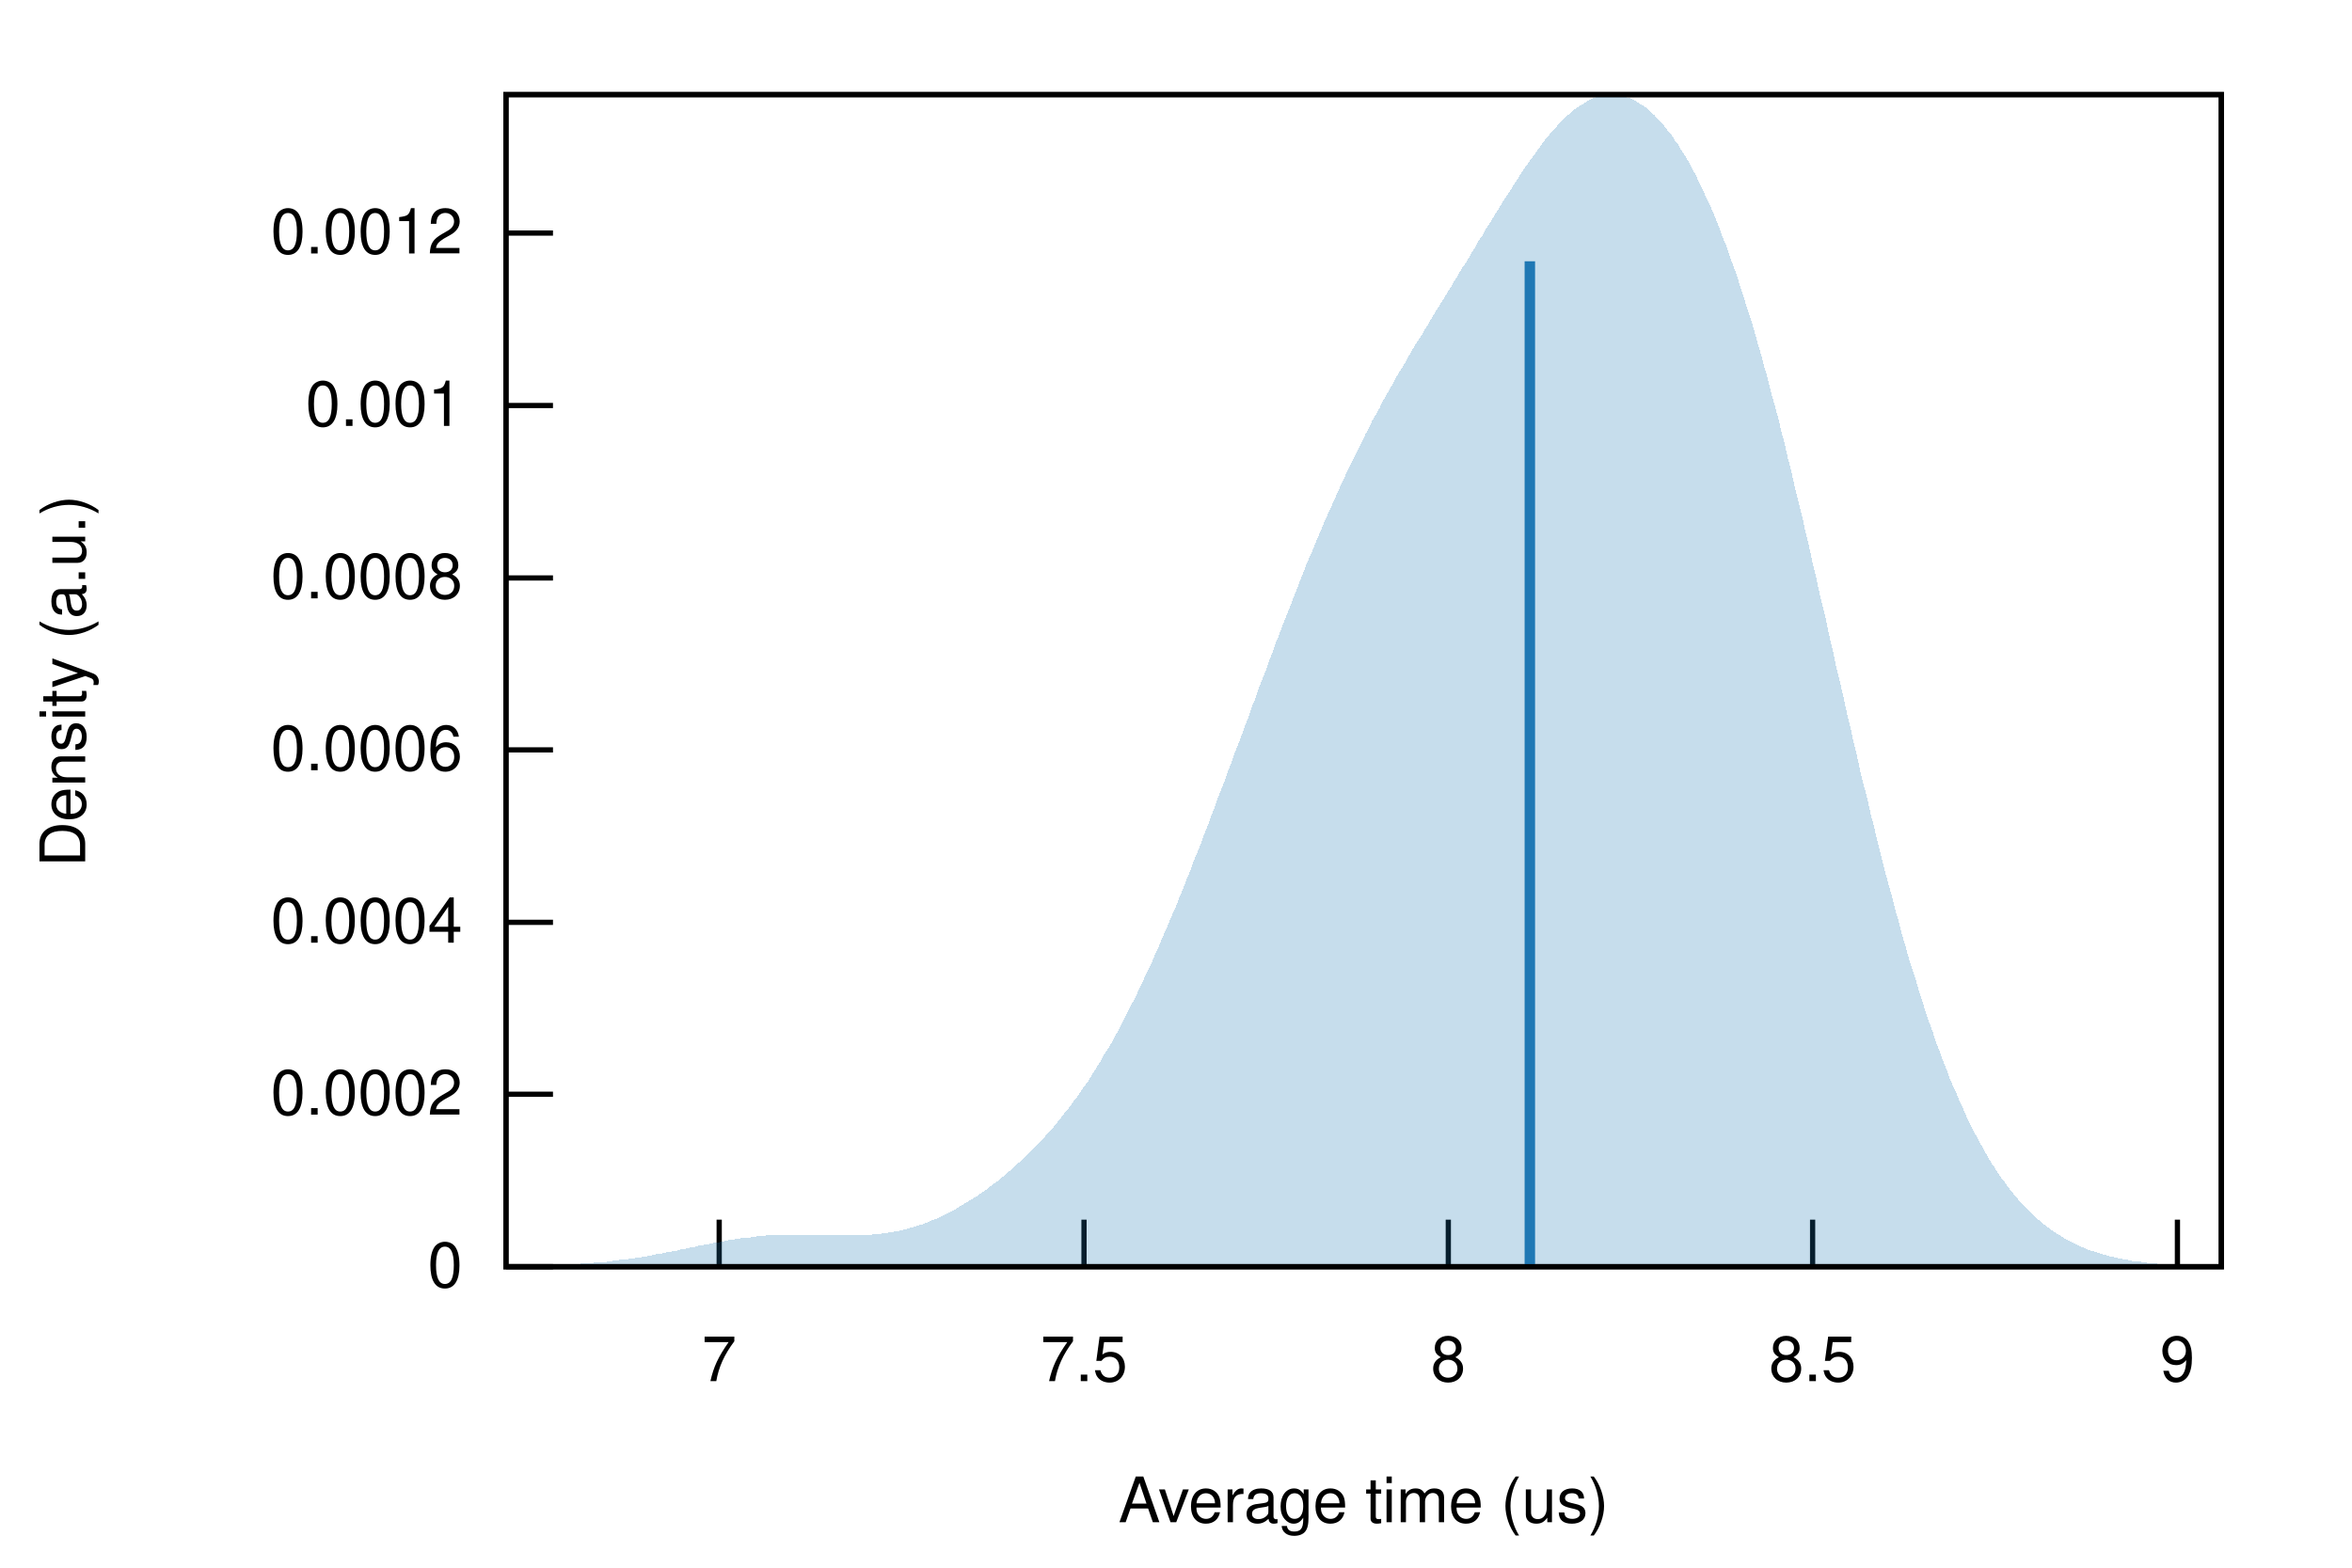
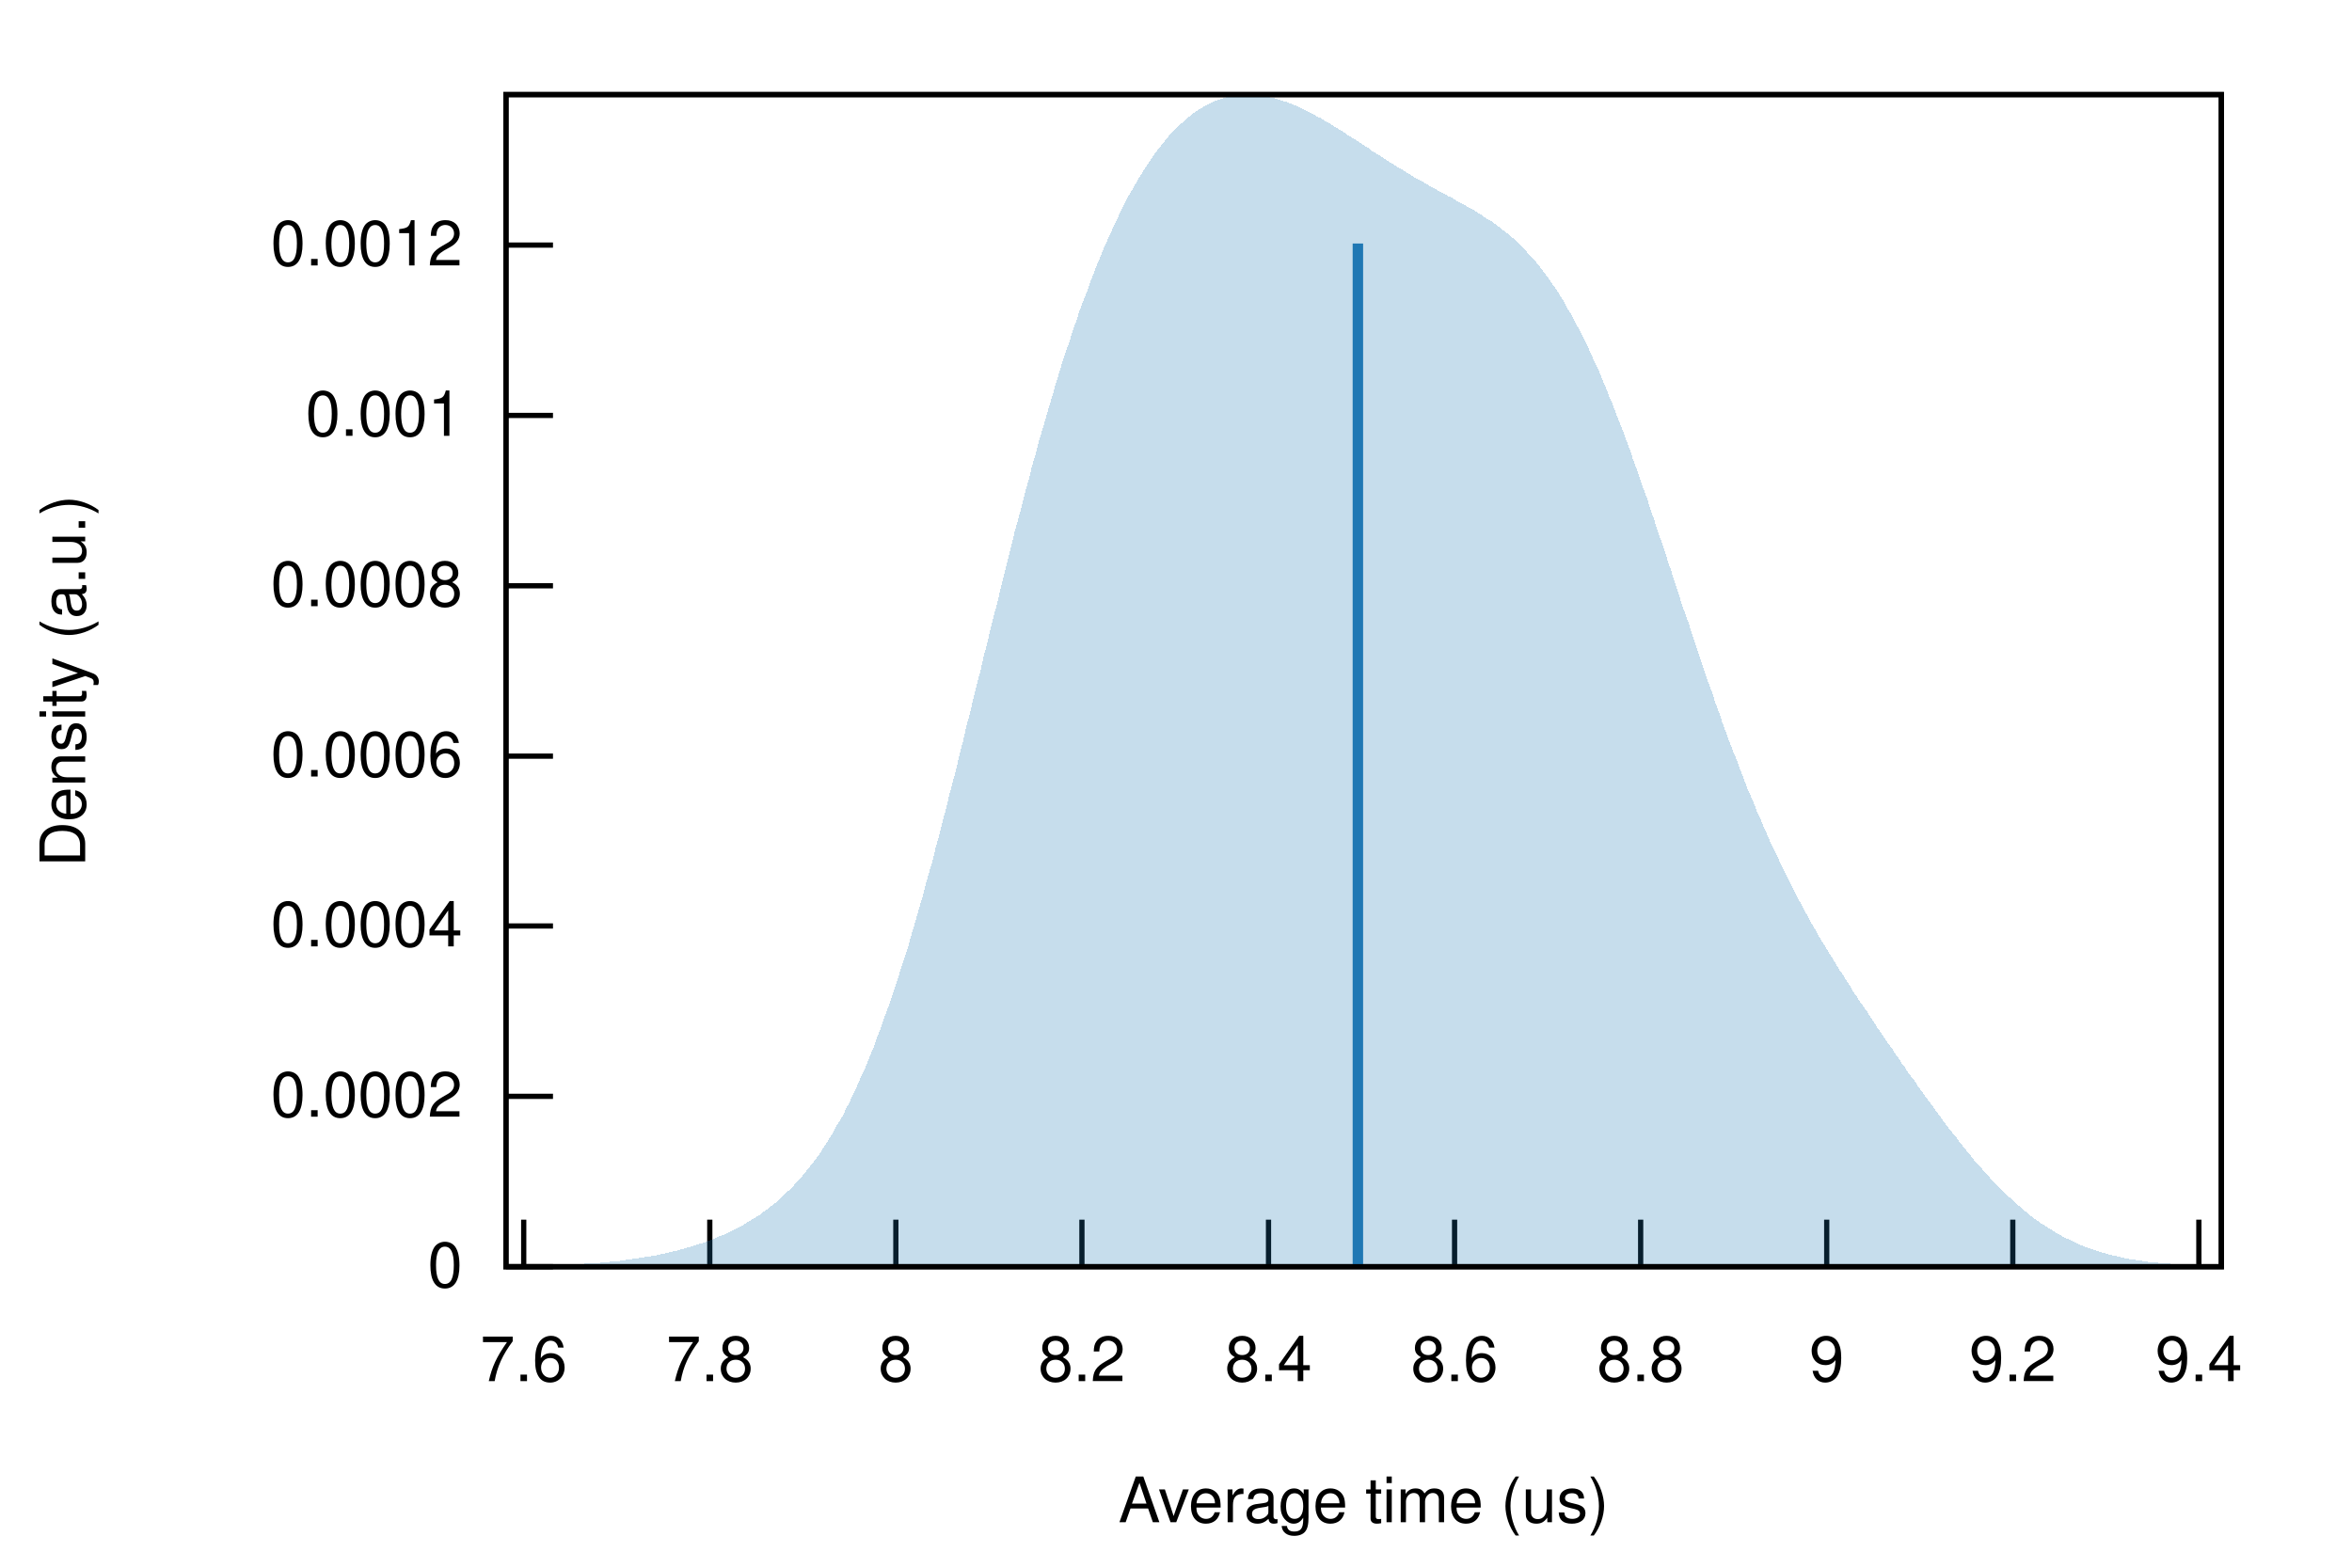
<svg xmlns="http://www.w3.org/2000/svg" xmlns:xlink="http://www.w3.org/1999/xlink" viewBox="0 0 450 300">
  <g id="gnuplot_canvas">
    <rect x="0" y="0" width="450" height="300" fill="none" />
    <defs>
      <circle id="gpDot" r="0.5" stroke-width="0.5" stroke="currentColor" />
      <path id="gpPt0" stroke-width="0.222" stroke="currentColor" d="M-1,0 h2 M0,-1 v2" />
      <path id="gpPt1" stroke-width="0.222" stroke="currentColor" d="M-1,-1 L1,1 M1,-1 L-1,1" />
      <path id="gpPt2" stroke-width="0.222" stroke="currentColor" d="M-1,0 L1,0 M0,-1 L0,1 M-1,-1 L1,1 M-1,1 L1,-1" />
      <rect id="gpPt3" stroke-width="0.222" stroke="currentColor" x="-1" y="-1" width="2" height="2" />
      <rect id="gpPt4" stroke-width="0.222" stroke="currentColor" fill="currentColor" x="-1" y="-1" width="2" height="2" />
      <circle id="gpPt5" stroke-width="0.222" stroke="currentColor" cx="0" cy="0" r="1" />
      <use xlink:href="#gpPt5" id="gpPt6" fill="currentColor" stroke="none" />
      <path id="gpPt7" stroke-width="0.222" stroke="currentColor" d="M0,-1.33 L-1.33,0.67 L1.33,0.67 z" />
      <use xlink:href="#gpPt7" id="gpPt8" fill="currentColor" stroke="none" />
      <use xlink:href="#gpPt7" id="gpPt9" stroke="currentColor" transform="rotate(180)" />
      <use xlink:href="#gpPt9" id="gpPt10" fill="currentColor" stroke="none" />
      <use xlink:href="#gpPt3" id="gpPt11" stroke="currentColor" transform="rotate(45)" />
      <use xlink:href="#gpPt11" id="gpPt12" fill="currentColor" stroke="none" />
      <path id="gpPt13" stroke-width="0.222" stroke="currentColor" d="M0,1.330 L1.265,0.411 L0.782,-1.067 L-0.782,-1.076 L-1.265,0.411 z" />
      <use xlink:href="#gpPt13" id="gpPt14" fill="currentColor" stroke="none" />
      <filter id="textbox" filterUnits="objectBoundingBox" x="0" y="0" height="1" width="1">
        <feFlood flood-color="white" flood-opacity="1" result="bgnd" />
        <feComposite in="SourceGraphic" in2="bgnd" operator="atop" />
      </filter>
      <filter id="greybox" filterUnits="objectBoundingBox" x="0" y="0" height="1" width="1">
        <feFlood flood-color="lightgrey" flood-opacity="1" result="grey" />
        <feComposite in="SourceGraphic" in2="grey" operator="atop" />
      </filter>
    </defs>
    <g fill="none" color="white" stroke="currentColor" stroke-width="1.00" stroke-linecap="butt" stroke-linejoin="miter">
</g>
    <g fill="none" color="black" stroke="currentColor" stroke-width="1.00" stroke-linecap="butt" stroke-linejoin="miter">
      <path stroke="black" d="M96.8,242.4 L105.8,242.4  " />
      <g transform="translate(88.5,246.3)" stroke="none" fill="black" font-family="Helvetica" font-size="12.00" text-anchor="end">
        <text>
          <tspan font-family="Helvetica"> 0</tspan>
        </text>
      </g>
    </g>
    <g fill="none" color="black" stroke="currentColor" stroke-width="1.00" stroke-linecap="butt" stroke-linejoin="miter">
-       <path stroke="black" d="M96.8,209.4 L105.8,209.4  " />
-       <g transform="translate(88.5,213.3)" stroke="none" fill="black" font-family="Helvetica" font-size="12.00" text-anchor="end">
+       <path stroke="black" d="M96.8,209.8 L105.8,209.8  " />
+       <g transform="translate(88.5,213.7)" stroke="none" fill="black" font-family="Helvetica" font-size="12.00" text-anchor="end">
        <text>
          <tspan font-family="Helvetica"> 0.0002</tspan>
        </text>
      </g>
    </g>
    <g fill="none" color="black" stroke="currentColor" stroke-width="1.00" stroke-linecap="butt" stroke-linejoin="miter">
-       <path stroke="black" d="M96.8,176.5 L105.8,176.5  " />
-       <g transform="translate(88.5,180.4)" stroke="none" fill="black" font-family="Helvetica" font-size="12.00" text-anchor="end">
+       <path stroke="black" d="M96.8,177.2 L105.8,177.2  " />
+       <g transform="translate(88.5,181.1)" stroke="none" fill="black" font-family="Helvetica" font-size="12.00" text-anchor="end">
        <text>
          <tspan font-family="Helvetica"> 0.0004</tspan>
        </text>
      </g>
    </g>
    <g fill="none" color="black" stroke="currentColor" stroke-width="1.00" stroke-linecap="butt" stroke-linejoin="miter">
-       <path stroke="black" d="M96.8,143.5 L105.8,143.5  " />
-       <g transform="translate(88.5,147.4)" stroke="none" fill="black" font-family="Helvetica" font-size="12.00" text-anchor="end">
+       <path stroke="black" d="M96.8,144.7 L105.8,144.7  " />
+       <g transform="translate(88.5,148.6)" stroke="none" fill="black" font-family="Helvetica" font-size="12.00" text-anchor="end">
        <text>
          <tspan font-family="Helvetica"> 0.0006</tspan>
        </text>
      </g>
    </g>
    <g fill="none" color="black" stroke="currentColor" stroke-width="1.00" stroke-linecap="butt" stroke-linejoin="miter">
-       <path stroke="black" d="M96.8,110.6 L105.8,110.6  " />
-       <g transform="translate(88.5,114.5)" stroke="none" fill="black" font-family="Helvetica" font-size="12.00" text-anchor="end">
+       <path stroke="black" d="M96.8,112.1 L105.8,112.1  " />
+       <g transform="translate(88.5,116.0)" stroke="none" fill="black" font-family="Helvetica" font-size="12.00" text-anchor="end">
        <text>
          <tspan font-family="Helvetica"> 0.0008</tspan>
        </text>
      </g>
    </g>
    <g fill="none" color="black" stroke="currentColor" stroke-width="1.00" stroke-linecap="butt" stroke-linejoin="miter">
-       <path stroke="black" d="M96.8,77.6 L105.8,77.6  " />
-       <g transform="translate(88.5,81.5)" stroke="none" fill="black" font-family="Helvetica" font-size="12.00" text-anchor="end">
+       <path stroke="black" d="M96.8,79.5 L105.8,79.5  " />
+       <g transform="translate(88.5,83.4)" stroke="none" fill="black" font-family="Helvetica" font-size="12.00" text-anchor="end">
        <text>
          <tspan font-family="Helvetica"> 0.001</tspan>
        </text>
      </g>
    </g>
    <g fill="none" color="black" stroke="currentColor" stroke-width="1.00" stroke-linecap="butt" stroke-linejoin="miter">
-       <path stroke="black" d="M96.8,44.6 L105.8,44.6  " />
-       <g transform="translate(88.5,48.5)" stroke="none" fill="black" font-family="Helvetica" font-size="12.00" text-anchor="end">
+       <path stroke="black" d="M96.8,46.9 L105.8,46.9  " />
+       <g transform="translate(88.5,50.8)" stroke="none" fill="black" font-family="Helvetica" font-size="12.00" text-anchor="end">
        <text>
          <tspan font-family="Helvetica"> 0.0012</tspan>
        </text>
      </g>
    </g>
    <g fill="none" color="black" stroke="currentColor" stroke-width="1.00" stroke-linecap="butt" stroke-linejoin="miter">
-       <path stroke="black" d="M137.6,242.4 L137.6,233.4  " />
-       <g transform="translate(137.6,264.3)" stroke="none" fill="black" font-family="Helvetica" font-size="12.00" text-anchor="middle">
-         <text>
-           <tspan font-family="Helvetica"> 7</tspan>
-         </text>
-       </g>
-     </g>
-     <g fill="none" color="black" stroke="currentColor" stroke-width="1.00" stroke-linecap="butt" stroke-linejoin="miter">
-       <path stroke="black" d="M207.4,242.4 L207.4,233.4  " />
-       <g transform="translate(207.4,264.3)" stroke="none" fill="black" font-family="Helvetica" font-size="12.00" text-anchor="middle">
-         <text>
-           <tspan font-family="Helvetica"> 7.5</tspan>
-         </text>
-       </g>
-     </g>
-     <g fill="none" color="black" stroke="currentColor" stroke-width="1.00" stroke-linecap="butt" stroke-linejoin="miter">
-       <path stroke="black" d="M277.1,242.4 L277.1,233.4  " />
-       <g transform="translate(277.1,264.3)" stroke="none" fill="black" font-family="Helvetica" font-size="12.00" text-anchor="middle">
+       <path stroke="black" d="M100.2,242.4 L100.2,233.4  " />
+       <g transform="translate(100.2,264.3)" stroke="none" fill="black" font-family="Helvetica" font-size="12.00" text-anchor="middle">
+         <text>
+           <tspan font-family="Helvetica"> 7.6</tspan>
+         </text>
+       </g>
+     </g>
+     <g fill="none" color="black" stroke="currentColor" stroke-width="1.00" stroke-linecap="butt" stroke-linejoin="miter">
+       <path stroke="black" d="M135.8,242.4 L135.8,233.4  " />
+       <g transform="translate(135.8,264.3)" stroke="none" fill="black" font-family="Helvetica" font-size="12.00" text-anchor="middle">
+         <text>
+           <tspan font-family="Helvetica"> 7.8</tspan>
+         </text>
+       </g>
+     </g>
+     <g fill="none" color="black" stroke="currentColor" stroke-width="1.00" stroke-linecap="butt" stroke-linejoin="miter">
+       <path stroke="black" d="M171.4,242.4 L171.4,233.4  " />
+       <g transform="translate(171.4,264.3)" stroke="none" fill="black" font-family="Helvetica" font-size="12.00" text-anchor="middle">
        <text>
          <tspan font-family="Helvetica"> 8</tspan>
        </text>
      </g>
    </g>
    <g fill="none" color="black" stroke="currentColor" stroke-width="1.00" stroke-linecap="butt" stroke-linejoin="miter">
-       <path stroke="black" d="M346.8,242.4 L346.8,233.4  " />
-       <g transform="translate(346.8,264.3)" stroke="none" fill="black" font-family="Helvetica" font-size="12.00" text-anchor="middle">
-         <text>
-           <tspan font-family="Helvetica"> 8.5</tspan>
-         </text>
-       </g>
-     </g>
-     <g fill="none" color="black" stroke="currentColor" stroke-width="1.00" stroke-linecap="butt" stroke-linejoin="miter">
-       <path stroke="black" d="M416.6,242.4 L416.6,233.4  " />
-       <g transform="translate(416.6,264.3)" stroke="none" fill="black" font-family="Helvetica" font-size="12.00" text-anchor="middle">
+       <path stroke="black" d="M207.0,242.4 L207.0,233.4  " />
+       <g transform="translate(207.0,264.3)" stroke="none" fill="black" font-family="Helvetica" font-size="12.00" text-anchor="middle">
+         <text>
+           <tspan font-family="Helvetica"> 8.2</tspan>
+         </text>
+       </g>
+     </g>
+     <g fill="none" color="black" stroke="currentColor" stroke-width="1.00" stroke-linecap="butt" stroke-linejoin="miter">
+       <path stroke="black" d="M242.7,242.4 L242.7,233.4  " />
+       <g transform="translate(242.7,264.3)" stroke="none" fill="black" font-family="Helvetica" font-size="12.00" text-anchor="middle">
+         <text>
+           <tspan font-family="Helvetica"> 8.4</tspan>
+         </text>
+       </g>
+     </g>
+     <g fill="none" color="black" stroke="currentColor" stroke-width="1.00" stroke-linecap="butt" stroke-linejoin="miter">
+       <path stroke="black" d="M278.3,242.4 L278.3,233.4  " />
+       <g transform="translate(278.3,264.3)" stroke="none" fill="black" font-family="Helvetica" font-size="12.00" text-anchor="middle">
+         <text>
+           <tspan font-family="Helvetica"> 8.6</tspan>
+         </text>
+       </g>
+     </g>
+     <g fill="none" color="black" stroke="currentColor" stroke-width="1.00" stroke-linecap="butt" stroke-linejoin="miter">
+       <path stroke="black" d="M313.9,242.4 L313.9,233.4  " />
+       <g transform="translate(313.9,264.3)" stroke="none" fill="black" font-family="Helvetica" font-size="12.00" text-anchor="middle">
+         <text>
+           <tspan font-family="Helvetica"> 8.8</tspan>
+         </text>
+       </g>
+     </g>
+     <g fill="none" color="black" stroke="currentColor" stroke-width="1.00" stroke-linecap="butt" stroke-linejoin="miter">
+       <path stroke="black" d="M349.5,242.4 L349.5,233.4  " />
+       <g transform="translate(349.5,264.3)" stroke="none" fill="black" font-family="Helvetica" font-size="12.00" text-anchor="middle">
        <text>
          <tspan font-family="Helvetica"> 9</tspan>
+         </text>
+       </g>
+     </g>
+     <g fill="none" color="black" stroke="currentColor" stroke-width="1.00" stroke-linecap="butt" stroke-linejoin="miter">
+       <path stroke="black" d="M385.1,242.4 L385.1,233.4  " />
+       <g transform="translate(385.1,264.3)" stroke="none" fill="black" font-family="Helvetica" font-size="12.00" text-anchor="middle">
+         <text>
+           <tspan font-family="Helvetica"> 9.2</tspan>
+         </text>
+       </g>
+     </g>
+     <g fill="none" color="black" stroke="currentColor" stroke-width="1.00" stroke-linecap="butt" stroke-linejoin="miter">
+       <path stroke="black" d="M420.7,242.4 L420.7,233.4  " />
+       <g transform="translate(420.7,264.3)" stroke="none" fill="black" font-family="Helvetica" font-size="12.00" text-anchor="middle">
+         <text>
+           <tspan font-family="Helvetica"> 9.4</tspan>
        </text>
      </g>
    </g>
    <g fill="none" color="black" stroke="currentColor" stroke-width="1.00" stroke-linecap="butt" stroke-linejoin="miter">
</g>
    <g fill="none" color="black" stroke="currentColor" stroke-width="1.00" stroke-linecap="butt" stroke-linejoin="miter">
      <path stroke="black" d="M96.8,18.1 L96.8,242.4 L425.0,242.4 L425.0,18.1 L96.8,18.1 Z  " />
    </g>
    <g fill="none" color="black" stroke="currentColor" stroke-width="1.00" stroke-linecap="butt" stroke-linejoin="miter">
      <g transform="translate(16.3,130.3) rotate(270)" stroke="none" fill="black" font-family="Helvetica" font-size="12.00" text-anchor="middle">
        <text>
          <tspan font-family="Helvetica">Density (a.u.)</tspan>
        </text>
      </g>
    </g>
    <g fill="none" color="black" stroke="currentColor" stroke-width="1.00" stroke-linecap="butt" stroke-linejoin="miter">
      <g transform="translate(260.9,291.3)" stroke="none" fill="black" font-family="Helvetica" font-size="12.00" text-anchor="middle">
        <text>
          <tspan font-family="Helvetica">Average time (us)</tspan>
        </text>
      </g>
    </g>
    <g fill="none" color="black" stroke="currentColor" stroke-width="1.00" stroke-linecap="butt" stroke-linejoin="miter">
</g>
    <g id="gnuplot_plot_1">
      <g fill="none" color="black" stroke="currentColor" stroke-width="1.00" stroke-linecap="butt" stroke-linejoin="miter">
        <g stroke="none" shape-rendering="crispEdges">
-           <polygon fill="rgb( 31, 120, 180)" fill-opacity="0.25" points="96.8,242.3 97.5,242.3 98.1,242.3 98.8,242.3 99.4,242.3 100.1,242.3 100.7,242.3 101.4,242.3 102.1,242.2 102.7,242.2 103.4,242.2 104.0,242.2 104.7,242.2 105.4,242.2 106.0,242.1 106.7,242.1 107.3,242.1 108.0,242.0 108.6,242.0 109.3,242.0 110.0,241.9 110.6,241.9 111.3,241.8 111.9,241.8 112.6,241.7 113.2,241.7 113.9,241.6 114.6,241.6 115.2,241.5 115.9,241.5 116.5,241.4 117.2,241.3 117.8,241.2 118.5,241.1 119.2,241.1 119.8,241.0 120.5,240.9 121.1,240.8 121.8,240.7 122.5,240.6 123.1,240.5 123.8,240.4 124.4,240.3 125.1,240.1 125.7,240.0 126.4,239.9 127.1,239.8 127.7,239.6 128.4,239.5 129.0,239.4 129.7,239.3 130.3,239.1 131.0,239.0 131.7,238.8 132.3,238.7 133.0,238.6 133.6,238.4 134.3,238.3 134.9,238.2 135.6,238.1 136.3,237.9 136.9,237.8 137.6,237.7 138.2,237.6 138.9,237.4 139.6,237.3 140.2,237.2 140.9,237.1 141.5,237.0 142.2,236.9 142.8,236.8 143.5,236.8 144.2,236.7 144.8,236.6 145.5,236.6 146.1,236.5 146.8,236.4 147.4,236.4 148.1,236.4 148.8,236.3 149.4,236.3 150.1,236.3 150.7,236.3 151.4,236.3 152.0,236.3 152.7,236.3 153.4,236.3 154.0,236.3 154.7,236.3 155.3,236.3 156.0,236.3 156.7,236.3 157.3,236.3 158.0,236.3 158.6,236.4 159.3,236.4 159.9,236.4 160.6,236.4 161.3,236.4 161.9,236.4 162.6,236.4 163.2,236.4 163.9,236.4 164.5,236.4 165.2,236.4 165.9,236.3 166.5,236.3 167.2,236.2 167.8,236.2 168.5,236.1 169.1,236.0 169.8,235.9 170.5,235.8 171.1,235.7 171.8,235.6 172.4,235.4 173.1,235.3 173.8,235.1 174.4,234.9 175.1,234.7 175.7,234.5 176.4,234.3 177.0,234.1 177.7,233.8 178.4,233.5 179.0,233.3 179.7,233.0 180.3,232.7 181.0,232.3 181.6,232.0 182.3,231.7 183.0,231.3 183.6,230.9 184.3,230.5 184.9,230.1 185.6,229.7 186.2,229.3 186.9,228.9 187.6,228.4 188.2,228.0 188.9,227.5 189.5,227.0 190.2,226.5 190.9,226.0 191.5,225.5 192.2,224.9 192.8,224.4 193.5,223.8 194.1,223.2 194.8,222.6 195.5,222.0 196.1,221.4 196.8,220.8 197.4,220.1 198.1,219.4 198.7,218.8 199.4,218.1 200.1,217.3 200.7,216.6 201.4,215.9 202.0,215.1 202.7,214.3 203.3,213.5 204.0,212.6 204.7,211.8 205.3,210.9 206.0,210.0 206.6,209.1 207.3,208.1 208.0,207.2 208.6,206.2 209.3,205.1 209.9,204.1 210.6,203.0 211.2,201.9 211.9,200.8 212.6,199.7 213.2,198.5 213.9,197.3 214.5,196.1 215.2,194.8 215.8,193.5 216.5,192.2 217.2,190.9 217.8,189.6 218.5,188.2 219.1,186.8 219.8,185.4 220.5,183.9 221.1,182.4 221.8,180.9 222.4,179.4 223.1,177.9 223.7,176.4 224.4,174.8 225.1,173.2 225.7,171.6 226.4,170.0 227.0,168.3 227.7,166.7 228.3,165.0 229.0,163.3 229.7,161.6 230.3,159.9 231.0,158.2 231.6,156.5 232.3,154.7 232.9,153.0 233.6,151.2 234.3,149.5 234.9,147.7 235.6,146.0 236.2,144.2 236.9,142.4 237.6,140.6 238.2,138.9 238.9,137.1 239.5,135.3 240.2,133.6 240.8,131.8 241.5,130.0 242.2,128.3 242.8,126.5 243.5,124.8 244.1,123.0 244.8,121.3 245.4,119.6 246.1,117.9 246.8,116.2 247.4,114.5 248.1,112.8 248.7,111.2 249.4,109.5 250.0,107.9 250.7,106.3 251.4,104.7 252.0,103.1 252.7,101.6 253.3,100.1 254.0,98.5 254.7,97.0 255.3,95.6 256.0,94.1 256.6,92.7 257.3,91.2 257.9,89.9 258.6,88.5 259.3,87.1 259.9,85.8 260.6,84.5 261.2,83.2 261.9,81.9 262.5,80.6 263.2,79.4 263.9,78.2 264.5,76.9 265.2,75.7 265.8,74.6 266.5,73.4 267.1,72.2 267.8,71.1 268.5,70.0 269.1,68.9 269.8,67.7 270.4,66.6 271.1,65.5 271.8,64.5 272.4,63.4 273.1,62.3 273.7,61.2 274.4,60.1 275.0,59.1 275.7,58.0 276.4,56.9 277.0,55.8 277.7,54.8 278.3,53.7 279.0,52.6 279.6,51.5 280.3,50.5 281.0,49.4 281.6,48.3 282.3,47.2 282.9,46.1 283.6,45.1 284.2,44.0 284.9,42.9 285.6,41.8 286.2,40.8 286.9,39.7 287.5,38.6 288.2,37.6 288.9,36.6 289.5,35.5 290.2,34.5 290.8,33.5 291.5,32.5 292.1,31.6 292.8,30.6 293.5,29.7 294.1,28.8 294.8,27.9 295.4,27.0 296.1,26.2 296.7,25.4 297.4,24.7 298.1,23.9 298.7,23.3 299.4,22.6 300.0,22.0 300.7,21.4 301.3,20.9 302.0,20.4 302.7,20.0 303.3,19.6 304.0,19.2 304.6,18.9 305.3,18.6 306.0,18.4 306.6,18.3 307.3,18.2 307.9,18.1 308.6,18.1 309.2,18.1 309.9,18.2 310.6,18.4 311.2,18.6 311.9,18.8 312.5,19.1 313.2,19.5 313.8,19.9 314.5,20.3 315.2,20.8 315.8,21.4 316.5,22.0 317.1,22.7 317.8,23.4 318.5,24.2 319.1,25.0 319.8,25.8 320.4,26.8 321.1,27.7 321.7,28.8 322.4,29.8 323.1,31.0 323.7,32.2 324.4,33.4 325.0,34.7 325.7,36.1 326.3,37.5 327.0,38.9 327.7,40.5 328.3,42.0 329.0,43.7 329.6,45.4 330.3,47.1 330.9,48.9 331.6,50.8 332.3,52.7 332.9,54.7 333.6,56.7 334.2,58.8 334.9,60.9 335.6,63.1 336.2,65.4 336.9,67.7 337.5,70.0 338.2,72.4 338.8,74.9 339.5,77.4 340.2,79.9 340.8,82.5 341.5,85.1 342.1,87.8 342.8,90.5 343.4,93.2 344.1,96.0 344.8,98.8 345.4,101.6 346.1,104.4 346.7,107.3 347.4,110.1 348.0,113.0 348.7,115.9 349.4,118.8 350.0,121.7 350.7,124.6 351.3,127.5 352.0,130.4 352.7,133.3 353.3,136.2 354.0,139.0 354.6,141.9 355.3,144.7 355.9,147.5 356.6,150.3 357.3,153.0 357.9,155.7 358.6,158.4 359.2,161.0 359.9,163.7 360.5,166.2 361.2,168.8 361.9,171.3 362.5,173.7 363.2,176.1 363.8,178.5 364.5,180.8 365.1,183.0 365.8,185.3 366.5,187.4 367.1,189.5 367.8,191.6 368.4,193.6 369.1,195.6 369.8,197.5 370.4,199.4 371.1,201.2 371.7,202.9 372.4,204.6 373.0,206.3 373.7,207.9 374.4,209.4 375.0,210.9 375.7,212.4 376.3,213.8 377.0,215.2 377.6,216.5 378.3,217.7 379.0,219.0 379.6,220.1 380.3,221.3 380.9,222.4 381.6,223.4 382.2,224.4 382.9,225.4 383.6,226.3 384.2,227.2 384.9,228.0 385.5,228.8 386.2,229.6 386.9,230.3 387.5,231.0 388.2,231.7 388.8,232.3 389.5,232.9 390.1,233.5 390.8,234.1 391.5,234.6 392.1,235.1 392.8,235.6 393.4,236.0 394.1,236.4 394.7,236.8 395.4,237.2 396.1,237.6 396.7,237.9 397.4,238.2 398.0,238.5 398.7,238.8 399.3,239.1 400.0,239.3 400.7,239.5 401.3,239.7 402.0,239.9 402.6,240.1 403.3,240.3 404.0,240.5 404.6,240.6 405.3,240.8 405.9,240.9 406.6,241.0 407.2,241.1 407.9,241.3 408.6,241.3 409.2,241.4 409.9,241.5 410.5,241.6 411.2,241.7 411.8,241.7 412.5,241.8 413.2,241.9 413.8,241.9 414.5,242.0 415.1,242.0 415.8,242.0 416.4,242.1 417.1,242.1 417.8,242.1 418.4,242.2 419.1,242.2 419.7,242.2 420.4,242.2 421.1,242.2 421.7,242.3 422.4,242.3 423.0,242.3 423.7,242.3 424.3,242.3 425.0,242.3 425.0,242.4 424.3,242.4 423.7,242.4 423.0,242.4 422.4,242.4 421.7,242.4 421.1,242.4 420.4,242.4 419.7,242.4 419.1,242.4 418.4,242.4 417.8,242.4 417.1,242.4 416.4,242.4 415.8,242.4 415.1,242.4 414.5,242.4 413.8,242.4 413.2,242.4 412.5,242.4 411.8,242.4 411.2,242.4 410.5,242.4 409.9,242.4 409.2,242.4 408.6,242.4 407.9,242.4 407.2,242.4 406.6,242.4 405.9,242.4 405.3,242.4 404.6,242.4 404.0,242.4 403.3,242.4 402.6,242.4 402.0,242.4 401.3,242.4 400.7,242.4 400.0,242.4 399.3,242.4 398.7,242.4 398.0,242.4 397.4,242.4 396.7,242.4 396.1,242.4 395.4,242.4 394.7,242.4 394.1,242.4 393.4,242.4 392.8,242.4 392.1,242.4 391.5,242.4 390.8,242.4 390.1,242.4 389.5,242.4 388.8,242.4 388.2,242.4 387.5,242.4 386.9,242.4 386.2,242.4 385.5,242.4 384.9,242.4 384.2,242.4 383.6,242.4 382.9,242.4 382.2,242.4 381.6,242.4 380.9,242.4 380.3,242.4 379.6,242.4 379.0,242.4 378.3,242.4 377.6,242.4 377.0,242.4 376.3,242.4 375.7,242.4 375.0,242.4 374.4,242.4 373.7,242.4 373.0,242.4 372.4,242.4 371.7,242.4 371.1,242.4 370.4,242.4 369.8,242.4 369.1,242.4 368.4,242.4 367.8,242.4 367.1,242.4 366.5,242.4 365.8,242.4 365.1,242.4 364.5,242.4 363.8,242.4 363.2,242.4 362.5,242.4 361.9,242.4 361.2,242.4 360.5,242.4 359.9,242.4 359.2,242.4 358.6,242.4 357.9,242.4 357.3,242.4 356.6,242.4 355.9,242.4 355.3,242.4 354.6,242.4 354.0,242.4 353.3,242.4 352.7,242.4 352.0,242.4 351.3,242.4 350.7,242.4 350.0,242.4 349.4,242.4 348.7,242.4 348.0,242.4 347.4,242.4 346.7,242.4 346.1,242.4 345.4,242.4 344.8,242.4 344.1,242.4 343.4,242.4 342.8,242.4 342.1,242.4 341.5,242.4 340.8,242.4 340.2,242.4 339.5,242.4 338.8,242.4 338.2,242.4 337.5,242.4 336.9,242.4 336.2,242.4 335.6,242.4 334.9,242.4 334.2,242.4 333.6,242.4 332.9,242.4 332.3,242.4 331.6,242.4 330.9,242.4 330.3,242.4 329.6,242.4 329.0,242.4 328.3,242.4 327.7,242.4 327.0,242.4 326.3,242.4 325.7,242.4 325.0,242.4 324.4,242.4 323.7,242.4 323.1,242.4 322.4,242.4 321.7,242.4 321.1,242.4 320.4,242.4 319.8,242.4 319.1,242.4 318.5,242.4 317.8,242.4 317.1,242.4 316.5,242.4 315.8,242.4 315.2,242.4 314.5,242.4 313.8,242.4 313.2,242.4 312.5,242.4 311.9,242.4 311.2,242.4 310.6,242.4 309.9,242.4 309.2,242.4 308.6,242.4 307.9,242.4 307.3,242.4 306.6,242.4 306.0,242.4 305.3,242.4 304.6,242.4 304.0,242.4 303.3,242.4 302.7,242.4 302.0,242.4 301.3,242.4 300.7,242.4 300.0,242.4 299.4,242.4 298.7,242.4 298.1,242.4 297.4,242.4 296.7,242.4 296.1,242.4 295.4,242.4 294.8,242.4 294.1,242.4 293.5,242.4 292.8,242.4 292.1,242.4 291.5,242.4 290.8,242.4 290.2,242.4 289.5,242.4 288.9,242.4 288.2,242.4 287.5,242.4 286.9,242.4 286.2,242.4 285.6,242.4 284.9,242.4 284.2,242.4 283.6,242.4 282.9,242.4 282.3,242.4 281.6,242.4 281.0,242.4 280.3,242.4 279.6,242.4 279.0,242.4 278.3,242.4 277.7,242.4 277.0,242.4 276.4,242.4 275.7,242.4 275.0,242.4 274.4,242.4 273.7,242.4 273.1,242.4 272.4,242.4 271.8,242.4 271.1,242.4 270.4,242.4 269.8,242.4 269.1,242.4 268.5,242.4 267.8,242.4 267.1,242.4 266.5,242.4 265.8,242.4 265.2,242.4 264.5,242.4 263.9,242.4 263.2,242.4 262.5,242.4 261.9,242.4 261.2,242.4 260.6,242.4 259.9,242.4 259.3,242.4 258.6,242.4 257.9,242.4 257.3,242.4 256.6,242.4 256.0,242.4 255.3,242.4 254.7,242.4 254.0,242.4 253.3,242.4 252.7,242.4 252.0,242.4 251.4,242.4 250.7,242.4 250.0,242.4 249.4,242.4 248.7,242.4 248.1,242.4 247.4,242.4 246.8,242.4 246.1,242.4 245.4,242.4 244.8,242.4 244.1,242.4 243.5,242.4 242.8,242.4 242.2,242.4 241.5,242.4 240.8,242.4 240.2,242.4 239.5,242.4 238.9,242.4 238.2,242.4 237.6,242.4 236.9,242.4 236.2,242.4 235.6,242.4 234.9,242.4 234.3,242.4 233.6,242.4 232.9,242.4 232.3,242.4 231.6,242.4 231.0,242.4 230.3,242.4 229.7,242.4 229.0,242.4 228.3,242.4 227.7,242.4 227.0,242.4 226.4,242.4 225.7,242.4 225.1,242.4 224.4,242.4 223.7,242.4 223.1,242.4 222.4,242.4 221.8,242.4 221.1,242.4 220.5,242.4 219.8,242.4 219.1,242.4 218.5,242.4 217.8,242.4 217.2,242.4 216.5,242.4 215.8,242.4 215.2,242.4 214.5,242.4 213.9,242.4 213.2,242.4 212.6,242.4 211.9,242.4 211.2,242.4 210.6,242.4 209.9,242.4 209.3,242.4 208.6,242.4 208.0,242.4 207.3,242.4 206.6,242.4 206.0,242.4 205.3,242.4 204.7,242.4 204.0,242.4 203.3,242.4 202.7,242.4 202.0,242.4 201.4,242.4 200.7,242.4 200.1,242.4 199.4,242.4 198.7,242.4 198.1,242.4 197.4,242.4 196.8,242.4 196.1,242.4 195.5,242.4 194.8,242.4 194.1,242.4 193.5,242.4 192.8,242.4 192.2,242.4 191.5,242.4 190.9,242.4 190.2,242.4 189.5,242.4 188.9,242.4 188.2,242.4 187.6,242.4 186.9,242.4 186.2,242.4 185.6,242.4 184.9,242.4 184.3,242.4 183.6,242.4 183.0,242.4 182.3,242.4 181.6,242.4 181.0,242.4 180.3,242.4 179.7,242.4 179.0,242.4 178.4,242.4 177.7,242.4 177.0,242.4 176.4,242.4 175.7,242.4 175.1,242.4 174.4,242.4 173.8,242.4 173.1,242.4 172.4,242.4 171.8,242.4 171.1,242.4 170.5,242.4 169.8,242.4 169.1,242.4 168.5,242.4 167.8,242.4 167.2,242.4 166.5,242.4 165.9,242.4 165.2,242.4 164.5,242.4 163.9,242.4 163.2,242.4 162.6,242.4 161.9,242.4 161.3,242.4 160.6,242.4 159.9,242.4 159.3,242.4 158.6,242.4 158.0,242.4 157.3,242.4 156.7,242.4 156.0,242.4 155.3,242.4 154.7,242.4 154.0,242.4 153.4,242.4 152.7,242.4 152.0,242.4 151.4,242.4 150.7,242.4 150.1,242.4 149.4,242.4 148.8,242.4 148.1,242.4 147.4,242.4 146.8,242.4 146.1,242.4 145.5,242.4 144.8,242.4 144.2,242.4 143.5,242.4 142.8,242.4 142.2,242.4 141.5,242.4 140.9,242.4 140.2,242.4 139.6,242.4 138.9,242.4 138.2,242.4 137.6,242.4 136.9,242.4 136.3,242.4 135.6,242.4 134.9,242.4 134.3,242.4 133.6,242.4 133.0,242.4 132.3,242.4 131.7,242.4 131.0,242.4 130.3,242.4 129.7,242.4 129.0,242.4 128.4,242.4 127.7,242.4 127.1,242.4 126.4,242.4 125.7,242.4 125.1,242.4 124.4,242.4 123.8,242.4 123.1,242.4 122.5,242.4 121.8,242.4 121.1,242.4 120.5,242.4 119.8,242.4 119.2,242.4 118.5,242.4 117.8,242.4 117.2,242.4 116.5,242.4 115.9,242.4 115.2,242.4 114.6,242.4 113.9,242.4 113.2,242.4 112.6,242.4 111.9,242.4 111.3,242.4 110.6,242.4 110.0,242.4 109.3,242.4 108.6,242.4 108.0,242.4 107.3,242.4 106.7,242.4 106.0,242.4 105.4,242.4 104.7,242.4 104.0,242.4 103.4,242.4 102.7,242.4 102.1,242.4 101.4,242.4 100.7,242.4 100.1,242.4 99.4,242.4 98.8,242.4 98.1,242.4 97.5,242.4 96.8,242.4 " />
+           <polygon fill="rgb( 31, 120, 180)" fill-opacity="0.25" points="96.8,242.3 97.5,242.3 98.1,242.3 98.8,242.3 99.4,242.3 100.1,242.3 100.7,242.3 101.4,242.3 102.1,242.2 102.7,242.2 103.4,242.2 104.0,242.2 104.7,242.2 105.4,242.2 106.0,242.1 106.7,242.1 107.3,242.1 108.0,242.1 108.6,242.0 109.3,242.0 110.0,242.0 110.6,241.9 111.3,241.9 111.9,241.8 112.6,241.8 113.2,241.8 113.9,241.7 114.6,241.7 115.2,241.6 115.9,241.5 116.5,241.5 117.2,241.4 117.8,241.3 118.5,241.3 119.2,241.2 119.8,241.1 120.5,241.0 121.1,240.9 121.8,240.8 122.5,240.7 123.1,240.6 123.8,240.5 124.4,240.4 125.1,240.3 125.7,240.2 126.4,240.0 127.1,239.9 127.7,239.7 128.4,239.6 129.0,239.4 129.7,239.3 130.3,239.1 131.0,238.9 131.7,238.7 132.3,238.5 133.0,238.3 133.6,238.1 134.3,237.9 134.9,237.7 135.6,237.4 136.3,237.2 136.9,236.9 137.6,236.6 138.2,236.4 138.9,236.1 139.6,235.8 140.2,235.4 140.9,235.1 141.5,234.8 142.2,234.4 142.8,234.0 143.5,233.6 144.2,233.2 144.8,232.8 145.5,232.4 146.1,231.9 146.8,231.4 147.4,230.9 148.1,230.4 148.8,229.8 149.4,229.2 150.1,228.6 150.7,228.0 151.4,227.4 152.0,226.7 152.7,226.0 153.4,225.2 154.0,224.4 154.7,223.6 155.3,222.8 156.0,221.9 156.7,221.0 157.3,220.0 158.0,219.0 158.6,218.0 159.3,216.9 159.9,215.7 160.6,214.6 161.3,213.4 161.9,212.1 162.6,210.8 163.2,209.4 163.9,208.0 164.5,206.6 165.2,205.1 165.9,203.5 166.5,201.9 167.2,200.3 167.8,198.5 168.5,196.8 169.1,195.0 169.8,193.1 170.5,191.2 171.1,189.3 171.8,187.3 172.4,185.2 173.1,183.1 173.8,181.0 174.4,178.8 175.1,176.5 175.7,174.3 176.4,172.0 177.0,169.6 177.7,167.2 178.4,164.8 179.0,162.3 179.7,159.8 180.3,157.3 181.0,154.8 181.6,152.2 182.3,149.6 183.0,147.0 183.6,144.3 184.3,141.7 184.9,139.0 185.6,136.4 186.2,133.7 186.9,131.0 187.6,128.3 188.2,125.6 188.9,123.0 189.5,120.3 190.2,117.6 190.9,115.0 191.5,112.3 192.2,109.7 192.8,107.1 193.5,104.5 194.1,101.9 194.8,99.4 195.5,96.8 196.1,94.3 196.8,91.9 197.4,89.4 198.1,87.0 198.7,84.7 199.4,82.3 200.1,80.0 200.7,77.8 201.4,75.6 202.0,73.4 202.7,71.2 203.3,69.1 204.0,67.1 204.7,65.1 205.3,63.1 206.0,61.2 206.6,59.3 207.3,57.5 208.0,55.7 208.6,53.9 209.3,52.2 209.9,50.6 210.6,49.0 211.2,47.4 211.9,45.9 212.6,44.4 213.2,43.0 213.9,41.6 214.5,40.2 215.2,38.9 215.8,37.7 216.5,36.5 217.2,35.3 217.8,34.2 218.5,33.1 219.1,32.1 219.8,31.1 220.5,30.1 221.1,29.2 221.8,28.3 222.4,27.5 223.1,26.7 223.7,25.9 224.4,25.2 225.1,24.5 225.7,23.9 226.4,23.3 227.0,22.7 227.7,22.2 228.3,21.7 229.0,21.2 229.7,20.8 230.3,20.4 231.0,20.0 231.6,19.7 232.3,19.4 232.9,19.2 233.6,18.9 234.3,18.7 234.9,18.5 235.6,18.4 236.2,18.3 236.9,18.2 237.6,18.1 238.2,18.1 238.9,18.1 239.5,18.1 240.2,18.2 240.8,18.2 241.5,18.3 242.2,18.4 242.8,18.6 243.5,18.7 244.1,18.9 244.8,19.1 245.4,19.3 246.1,19.5 246.8,19.8 247.4,20.0 248.1,20.3 248.7,20.6 249.4,20.9 250.0,21.2 250.7,21.6 251.4,21.9 252.0,22.3 252.7,22.6 253.3,23.0 254.0,23.4 254.7,23.8 255.3,24.2 256.0,24.6 256.6,25.0 257.3,25.4 257.9,25.9 258.6,26.3 259.3,26.7 259.9,27.1 260.6,27.6 261.2,28.0 261.9,28.4 262.5,28.9 263.2,29.3 263.9,29.7 264.5,30.1 265.2,30.6 265.8,31.0 266.5,31.4 267.1,31.8 267.8,32.2 268.5,32.6 269.1,33.0 269.8,33.4 270.4,33.8 271.1,34.2 271.8,34.6 272.4,34.9 273.1,35.3 273.7,35.7 274.4,36.0 275.0,36.4 275.7,36.8 276.4,37.1 277.0,37.5 277.7,37.8 278.3,38.2 279.0,38.6 279.6,38.9 280.3,39.3 281.0,39.7 281.6,40.0 282.3,40.4 282.9,40.8 283.6,41.2 284.2,41.7 284.9,42.1 285.6,42.5 286.2,43.0 286.9,43.5 287.5,44.0 288.2,44.5 288.9,45.1 289.5,45.6 290.2,46.2 290.8,46.9 291.5,47.5 292.1,48.2 292.8,48.9 293.5,49.7 294.1,50.4 294.8,51.3 295.4,52.1 296.1,53.0 296.7,53.9 297.4,54.9 298.1,55.9 298.7,56.9 299.4,58.0 300.0,59.2 300.7,60.3 301.3,61.5 302.0,62.8 302.7,64.1 303.3,65.4 304.0,66.8 304.6,68.2 305.3,69.7 306.0,71.2 306.6,72.7 307.3,74.3 307.9,75.9 308.6,77.5 309.2,79.2 309.9,80.9 310.6,82.7 311.2,84.4 311.9,86.2 312.5,88.1 313.2,89.9 313.8,91.8 314.5,93.7 315.2,95.6 315.8,97.5 316.5,99.5 317.1,101.5 317.8,103.4 318.5,105.4 319.1,107.4 319.8,109.4 320.4,111.4 321.1,113.4 321.7,115.4 322.4,117.4 323.1,119.3 323.7,121.3 324.4,123.3 325.0,125.2 325.7,127.2 326.3,129.1 327.0,131.0 327.7,132.9 328.3,134.8 329.0,136.6 329.6,138.5 330.3,140.3 330.9,142.0 331.6,143.8 332.3,145.5 332.9,147.2 333.6,148.9 334.2,150.6 334.9,152.2 335.6,153.8 336.2,155.4 336.9,156.9 337.5,158.4 338.2,159.9 338.8,161.4 339.5,162.8 340.2,164.2 340.8,165.6 341.5,166.9 342.1,168.2 342.8,169.5 343.4,170.8 344.1,172.1 344.8,173.3 345.4,174.5 346.1,175.7 346.7,176.9 347.4,178.0 348.0,179.2 348.7,180.3 349.4,181.4 350.0,182.5 350.7,183.5 351.3,184.6 352.0,185.7 352.7,186.7 353.3,187.7 354.0,188.7 354.6,189.8 355.3,190.8 355.9,191.8 356.6,192.7 357.3,193.7 357.9,194.7 358.6,195.7 359.2,196.7 359.9,197.6 360.5,198.6 361.2,199.6 361.9,200.5 362.5,201.5 363.2,202.4 363.8,203.4 364.5,204.3 365.1,205.3 365.8,206.2 366.5,207.1 367.1,208.1 367.8,209.0 368.4,209.9 369.1,210.8 369.8,211.7 370.4,212.6 371.1,213.5 371.7,214.4 372.4,215.3 373.0,216.1 373.7,217.0 374.4,217.8 375.0,218.7 375.7,219.5 376.3,220.3 377.0,221.1 377.6,221.9 378.3,222.7 379.0,223.4 379.6,224.2 380.3,224.9 380.9,225.6 381.6,226.3 382.2,227.0 382.9,227.7 383.6,228.3 384.2,228.9 384.9,229.5 385.5,230.1 386.2,230.7 386.9,231.3 387.5,231.8 388.2,232.4 388.8,232.9 389.5,233.4 390.1,233.8 390.8,234.3 391.5,234.7 392.1,235.1 392.8,235.5 393.4,235.9 394.1,236.3 394.7,236.7 395.4,237.0 396.1,237.3 396.7,237.6 397.4,237.9 398.0,238.2 398.7,238.5 399.3,238.7 400.0,239.0 400.7,239.2 401.3,239.4 402.0,239.6 402.6,239.8 403.3,240.0 404.0,240.2 404.6,240.3 405.3,240.5 405.9,240.6 406.6,240.8 407.2,240.9 407.9,241.0 408.6,241.1 409.2,241.2 409.9,241.3 410.5,241.4 411.2,241.5 411.8,241.5 412.5,241.6 413.2,241.7 413.8,241.7 414.5,241.8 415.1,241.8 415.8,241.9 416.4,241.9 417.1,242.0 417.8,242.0 418.4,242.1 419.1,242.1 419.7,242.1 420.4,242.1 421.1,242.2 421.7,242.2 422.4,242.2 423.0,242.2 423.7,242.2 424.3,242.3 425.0,242.3 425.0,242.4 424.3,242.4 423.7,242.4 423.0,242.4 422.4,242.4 421.7,242.4 421.1,242.4 420.4,242.4 419.7,242.4 419.1,242.4 418.4,242.4 417.8,242.4 417.1,242.4 416.4,242.4 415.8,242.4 415.1,242.4 414.5,242.4 413.8,242.4 413.2,242.4 412.5,242.4 411.8,242.4 411.2,242.4 410.5,242.4 409.9,242.4 409.2,242.4 408.6,242.4 407.9,242.4 407.2,242.4 406.6,242.4 405.9,242.4 405.3,242.4 404.6,242.4 404.0,242.4 403.3,242.4 402.6,242.4 402.0,242.4 401.3,242.4 400.7,242.4 400.0,242.4 399.3,242.4 398.7,242.4 398.0,242.4 397.4,242.4 396.7,242.4 396.1,242.4 395.4,242.4 394.7,242.4 394.1,242.4 393.4,242.4 392.8,242.4 392.1,242.4 391.5,242.4 390.8,242.4 390.1,242.4 389.5,242.4 388.8,242.4 388.2,242.4 387.5,242.4 386.9,242.4 386.2,242.4 385.5,242.4 384.9,242.4 384.2,242.4 383.6,242.4 382.9,242.4 382.2,242.4 381.6,242.4 380.9,242.4 380.3,242.4 379.6,242.4 379.0,242.4 378.3,242.4 377.6,242.4 377.0,242.4 376.3,242.4 375.7,242.4 375.0,242.4 374.4,242.4 373.7,242.4 373.0,242.4 372.4,242.4 371.7,242.4 371.1,242.4 370.4,242.4 369.8,242.4 369.1,242.4 368.4,242.4 367.8,242.4 367.1,242.4 366.5,242.4 365.8,242.4 365.1,242.4 364.5,242.4 363.8,242.4 363.2,242.4 362.5,242.4 361.9,242.4 361.2,242.4 360.5,242.4 359.9,242.4 359.2,242.4 358.6,242.4 357.9,242.4 357.3,242.4 356.6,242.4 355.9,242.4 355.3,242.4 354.6,242.4 354.0,242.4 353.3,242.4 352.7,242.4 352.0,242.4 351.3,242.4 350.7,242.4 350.0,242.4 349.4,242.4 348.7,242.4 348.0,242.4 347.4,242.4 346.7,242.4 346.1,242.4 345.4,242.4 344.8,242.4 344.1,242.4 343.4,242.4 342.8,242.4 342.1,242.4 341.5,242.4 340.8,242.4 340.2,242.4 339.5,242.4 338.8,242.4 338.2,242.4 337.5,242.4 336.9,242.4 336.2,242.4 335.6,242.4 334.9,242.4 334.2,242.4 333.6,242.4 332.9,242.4 332.3,242.4 331.6,242.4 330.9,242.4 330.3,242.4 329.6,242.4 329.0,242.4 328.3,242.4 327.7,242.4 327.0,242.4 326.3,242.4 325.7,242.4 325.0,242.4 324.4,242.4 323.7,242.4 323.1,242.4 322.4,242.4 321.7,242.4 321.1,242.4 320.4,242.4 319.8,242.4 319.1,242.4 318.5,242.4 317.8,242.4 317.1,242.4 316.5,242.4 315.8,242.4 315.2,242.4 314.5,242.4 313.8,242.4 313.2,242.4 312.5,242.4 311.9,242.4 311.2,242.4 310.6,242.4 309.9,242.4 309.2,242.4 308.6,242.4 307.9,242.4 307.3,242.4 306.6,242.4 306.0,242.4 305.3,242.4 304.6,242.4 304.0,242.4 303.3,242.4 302.7,242.4 302.0,242.4 301.3,242.4 300.7,242.4 300.0,242.4 299.4,242.4 298.7,242.4 298.1,242.4 297.4,242.4 296.7,242.4 296.1,242.4 295.4,242.4 294.8,242.4 294.1,242.4 293.5,242.4 292.8,242.4 292.1,242.4 291.5,242.4 290.8,242.4 290.2,242.4 289.5,242.4 288.9,242.4 288.2,242.4 287.5,242.4 286.9,242.4 286.2,242.4 285.6,242.4 284.9,242.4 284.2,242.4 283.6,242.4 282.9,242.4 282.3,242.4 281.6,242.4 281.0,242.4 280.3,242.4 279.6,242.4 279.0,242.4 278.3,242.4 277.7,242.4 277.0,242.4 276.4,242.4 275.7,242.4 275.0,242.4 274.4,242.4 273.7,242.4 273.1,242.4 272.4,242.4 271.8,242.4 271.1,242.4 270.4,242.4 269.8,242.4 269.1,242.4 268.5,242.4 267.8,242.4 267.1,242.4 266.5,242.4 265.8,242.4 265.2,242.4 264.5,242.4 263.9,242.4 263.2,242.4 262.5,242.4 261.9,242.4 261.2,242.4 260.6,242.4 259.9,242.4 259.3,242.4 258.6,242.4 257.9,242.4 257.3,242.4 256.6,242.4 256.0,242.4 255.3,242.4 254.7,242.4 254.0,242.4 253.3,242.4 252.7,242.4 252.0,242.4 251.4,242.4 250.7,242.4 250.0,242.4 249.4,242.4 248.7,242.4 248.1,242.4 247.4,242.4 246.8,242.4 246.1,242.4 245.4,242.4 244.8,242.4 244.1,242.4 243.5,242.4 242.8,242.4 242.2,242.4 241.5,242.4 240.8,242.4 240.2,242.4 239.5,242.4 238.9,242.4 238.2,242.4 237.6,242.4 236.9,242.4 236.2,242.4 235.6,242.4 234.9,242.4 234.3,242.4 233.6,242.4 232.9,242.4 232.3,242.4 231.6,242.4 231.0,242.4 230.3,242.4 229.7,242.4 229.0,242.4 228.3,242.4 227.7,242.4 227.0,242.4 226.4,242.4 225.7,242.4 225.1,242.4 224.4,242.4 223.7,242.4 223.1,242.4 222.4,242.4 221.8,242.4 221.1,242.4 220.5,242.4 219.8,242.4 219.1,242.4 218.5,242.4 217.8,242.4 217.2,242.4 216.5,242.4 215.8,242.4 215.2,242.4 214.5,242.4 213.9,242.4 213.2,242.4 212.6,242.4 211.9,242.4 211.2,242.4 210.6,242.4 209.9,242.4 209.3,242.4 208.6,242.4 208.0,242.4 207.3,242.4 206.6,242.4 206.0,242.4 205.3,242.4 204.7,242.4 204.0,242.4 203.3,242.4 202.7,242.4 202.0,242.4 201.4,242.4 200.7,242.4 200.1,242.4 199.4,242.4 198.7,242.4 198.1,242.4 197.4,242.4 196.8,242.4 196.1,242.4 195.5,242.4 194.8,242.4 194.1,242.4 193.5,242.4 192.8,242.4 192.2,242.4 191.5,242.4 190.9,242.4 190.2,242.4 189.5,242.4 188.9,242.4 188.2,242.4 187.6,242.4 186.9,242.4 186.2,242.4 185.6,242.4 184.9,242.4 184.3,242.4 183.6,242.4 183.0,242.4 182.3,242.4 181.6,242.4 181.0,242.4 180.3,242.4 179.7,242.4 179.0,242.4 178.4,242.4 177.7,242.4 177.0,242.4 176.4,242.4 175.7,242.4 175.1,242.4 174.4,242.4 173.8,242.4 173.1,242.4 172.4,242.4 171.8,242.4 171.1,242.4 170.5,242.4 169.8,242.4 169.1,242.4 168.5,242.4 167.8,242.4 167.2,242.4 166.5,242.4 165.9,242.4 165.2,242.4 164.5,242.4 163.9,242.4 163.2,242.4 162.6,242.4 161.9,242.4 161.3,242.4 160.6,242.4 159.9,242.4 159.3,242.4 158.6,242.4 158.0,242.4 157.3,242.4 156.7,242.4 156.0,242.4 155.3,242.4 154.7,242.4 154.0,242.4 153.4,242.4 152.7,242.4 152.0,242.4 151.4,242.4 150.7,242.4 150.1,242.4 149.4,242.4 148.8,242.4 148.1,242.4 147.4,242.4 146.8,242.4 146.1,242.4 145.5,242.4 144.8,242.4 144.2,242.4 143.5,242.4 142.8,242.4 142.2,242.4 141.5,242.4 140.9,242.4 140.2,242.4 139.6,242.4 138.9,242.4 138.2,242.4 137.6,242.4 136.9,242.4 136.3,242.4 135.6,242.4 134.9,242.4 134.3,242.4 133.6,242.4 133.0,242.4 132.3,242.4 131.7,242.4 131.0,242.4 130.3,242.4 129.7,242.4 129.0,242.4 128.4,242.4 127.7,242.4 127.1,242.4 126.4,242.4 125.7,242.4 125.1,242.4 124.4,242.4 123.8,242.4 123.1,242.4 122.5,242.4 121.8,242.4 121.1,242.4 120.5,242.4 119.8,242.4 119.2,242.4 118.5,242.4 117.8,242.4 117.2,242.4 116.5,242.4 115.9,242.4 115.2,242.4 114.6,242.4 113.9,242.4 113.2,242.4 112.6,242.4 111.9,242.4 111.3,242.4 110.6,242.4 110.0,242.4 109.3,242.4 108.6,242.4 108.0,242.4 107.3,242.4 106.7,242.4 106.0,242.4 105.4,242.4 104.7,242.4 104.0,242.4 103.4,242.4 102.7,242.4 102.1,242.4 101.4,242.4 100.7,242.4 100.1,242.4 99.4,242.4 98.8,242.4 98.1,242.4 97.5,242.4 96.8,242.4 " />
        </g>
      </g>
    </g>
    <g id="gnuplot_plot_2">
      <g fill="none" color="white" stroke="rgb( 31, 120, 180)" stroke-width="2.00" stroke-linecap="butt" stroke-linejoin="miter">
</g>
      <g fill="none" color="black" stroke="currentColor" stroke-width="2.00" stroke-linecap="butt" stroke-linejoin="miter">
-         <path stroke="rgb( 31, 120, 180)" d="M292.7,242.4 L292.7,50.0  " />
+         <path stroke="rgb( 31, 120, 180)" d="M259.8,242.4 L259.8,46.6  " />
      </g>
    </g>
    <g fill="none" color="black" stroke="currentColor" stroke-width="2.00" stroke-linecap="butt" stroke-linejoin="miter">
</g>
    <g fill="none" color="black" stroke="black" stroke-width="1.00" stroke-linecap="butt" stroke-linejoin="miter">
</g>
    <g fill="none" color="black" stroke="currentColor" stroke-width="1.00" stroke-linecap="butt" stroke-linejoin="miter">
      <path stroke="black" d="M96.8,18.1 L96.8,242.4 L425.0,242.4 L425.0,18.1 L96.8,18.1 Z  " />
    </g>
    <g fill="none" color="black" stroke="currentColor" stroke-width="1.00" stroke-linecap="butt" stroke-linejoin="miter">
</g>
  </g>
</svg>
